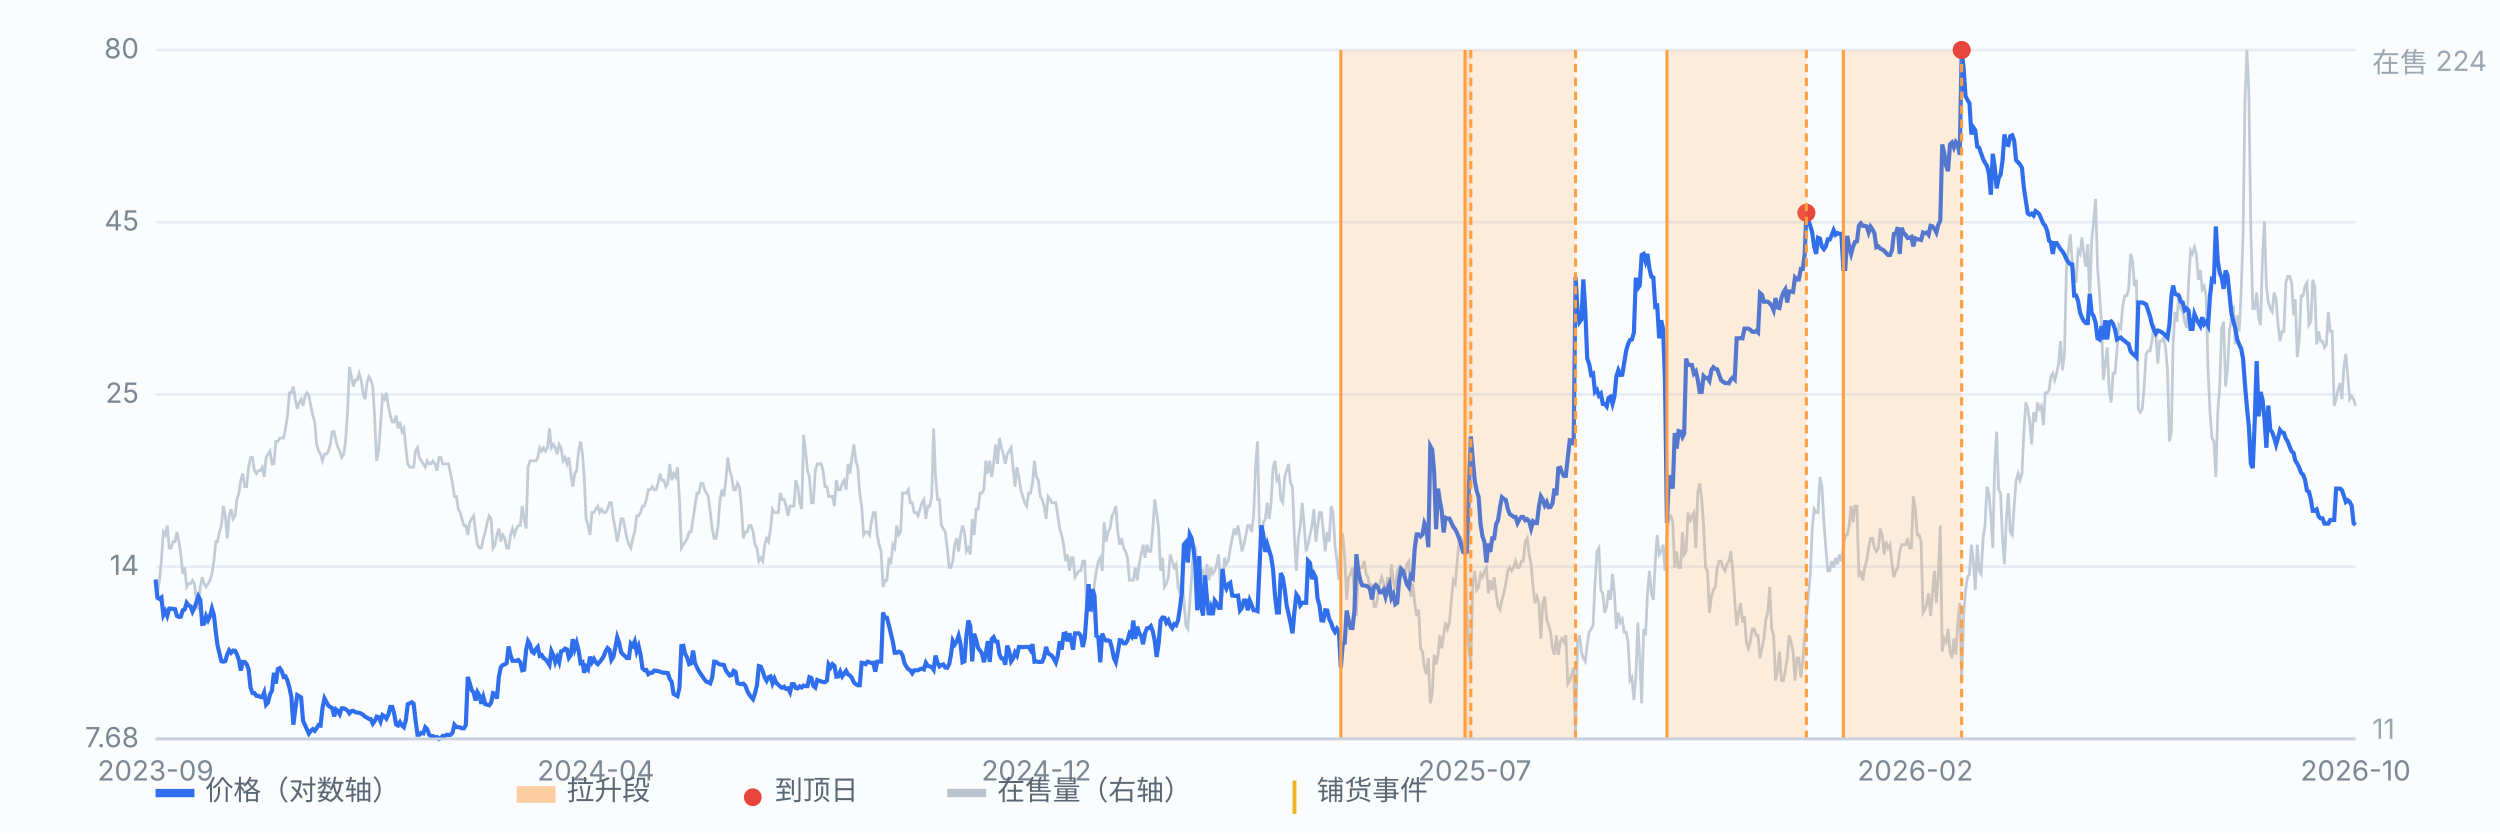
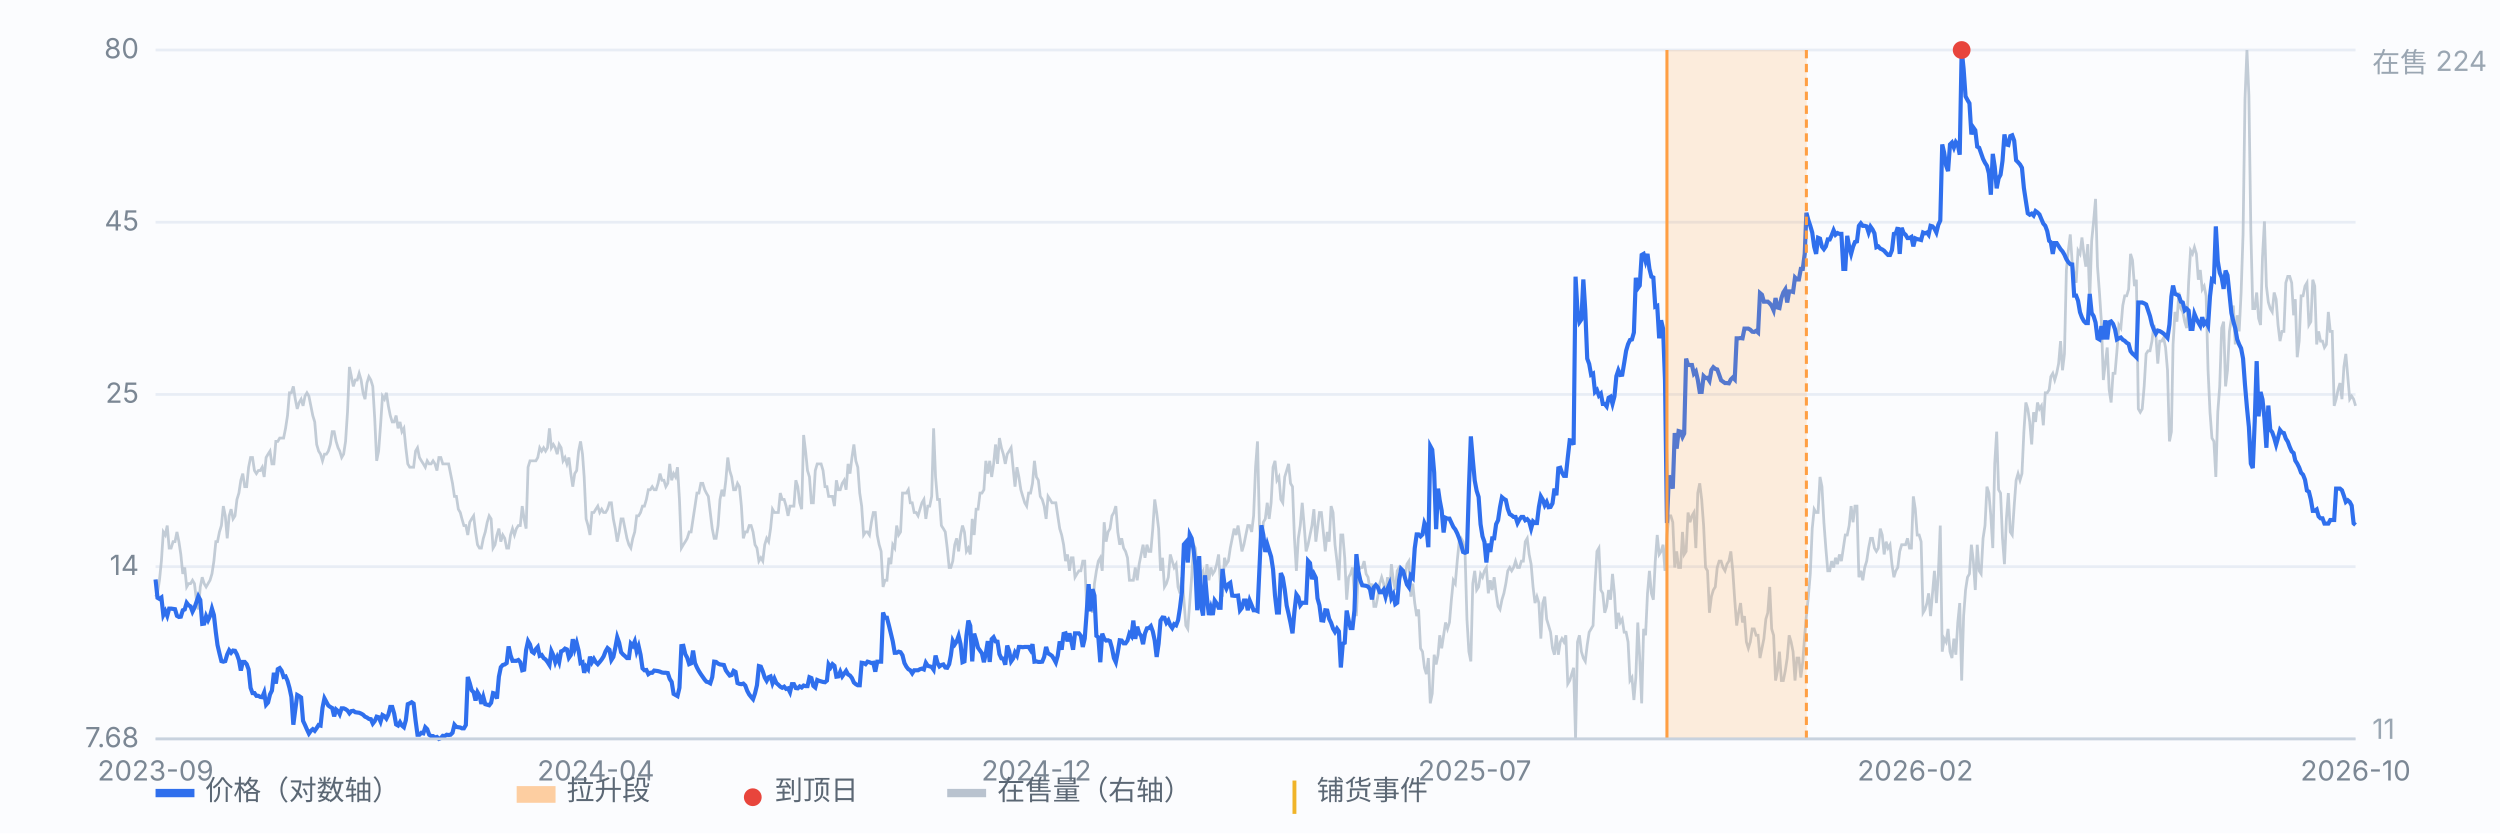
<svg xmlns="http://www.w3.org/2000/svg" viewBox="0 0 900 300" preserveAspectRatio="xMidYMid meet" style="width:100%;max-width:900px;height:auto;display:block" font-family="-apple-system,Segoe UI,Microsoft YaHei,sans-serif" font-size="10">
  <rect x="0" y="0" width="900" height="300" fill="#fbfcfe" />
  <line x1="56" y1="266.0" x2="848" y2="266.0" stroke="#e8edf5" stroke-width="1" />
  <text x="50" y="269.0" text-anchor="end" fill="#7b8794">7.68</text>
  <line x1="56" y1="204.0" x2="848" y2="204.0" stroke="#e8edf5" stroke-width="1" />
  <text x="50" y="207.0" text-anchor="end" fill="#7b8794">14</text>
  <line x1="56" y1="142.0" x2="848" y2="142.0" stroke="#e8edf5" stroke-width="1" />
  <text x="50" y="145.0" text-anchor="end" fill="#7b8794">25</text>
  <line x1="56" y1="80.0" x2="848" y2="80.0" stroke="#e8edf5" stroke-width="1" />
  <text x="50" y="83.0" text-anchor="end" fill="#7b8794">45</text>
  <line x1="56" y1="18.0" x2="848" y2="18.0" stroke="#e8edf5" stroke-width="1" />
  <text x="50" y="21.0" text-anchor="end" fill="#7b8794">80</text>
  <path d="M56.0 214.8 L56.7 213.6 L57.4 208.9 L58.1 202.0 L58.8 191.5 L59.5 192.6 L60.2 189.2 L60.9 197.3 L61.6 197.3 L62.3 195.0 L63.0 195.0 L63.7 191.5 L64.4 195.0 L65.1 199.6 L65.8 206.6 L66.5 204.3 L67.2 211.3 L67.9 210.1 L68.6 210.1 L69.3 208.9 L70.0 210.1 L70.7 215.9 L71.4 219.4 L72.1 211.3 L72.8 207.8 L73.5 210.1 L74.2 211.3 L74.9 210.1 L75.6 208.9 L76.3 206.6 L77.0 202.0 L77.7 195.0 L78.3 195.0 L79.0 191.5 L79.7 189.2 L80.4 182.2 L81.1 185.7 L81.8 193.8 L82.5 185.7 L83.2 183.3 L83.9 186.8 L84.6 185.7 L85.3 179.8 L86.0 177.5 L86.7 172.9 L87.4 170.5 L88.1 175.2 L88.8 175.2 L89.5 168.2 L90.2 164.7 L90.9 164.7 L91.6 169.4 L92.3 170.5 L93.0 169.4 L93.7 169.4 L94.4 168.2 L95.1 171.7 L95.8 164.7 L96.5 163.5 L97.2 162.4 L97.9 167.0 L98.6 167.0 L99.3 158.9 L100.0 158.9 L100.7 157.7 L101.4 157.7 L102.1 157.7 L102.8 154.2 L103.5 149.6 L104.2 141.4 L104.9 141.4 L105.6 139.1 L106.3 143.7 L107.0 147.2 L107.7 144.9 L108.4 143.7 L109.1 146.1 L109.8 142.6 L110.5 141.4 L111.2 142.6 L111.9 146.1 L112.6 149.6 L113.3 151.9 L114.0 160.0 L114.7 162.4 L115.4 163.5 L116.1 165.9 L116.8 163.5 L117.5 163.5 L118.2 162.4 L118.9 160.0 L119.6 155.4 L120.3 155.4 L121.0 158.9 L121.7 161.2 L122.3 162.4 L123.0 164.7 L123.7 163.5 L124.4 158.9 L125.1 148.4 L125.8 132.1 L126.5 135.6 L127.2 139.1 L127.9 136.8 L128.6 136.8 L129.3 134.4 L130.0 136.8 L130.7 141.4 L131.4 143.7 L132.1 137.9 L132.8 135.6 L133.5 136.8 L134.2 139.1 L134.9 150.7 L135.6 165.9 L136.3 162.4 L137.0 153.1 L137.7 142.6 L138.4 143.7 L139.1 141.4 L139.8 146.1 L140.5 149.6 L141.2 151.9 L141.9 151.9 L142.6 149.6 L143.3 154.2 L144.0 151.9 L144.7 155.4 L145.4 154.2 L146.1 161.2 L146.8 167.0 L147.5 168.2 L148.2 168.2 L148.9 168.2 L149.6 162.4 L150.3 161.2 L151.0 164.7 L151.7 165.9 L152.4 167.0 L153.1 168.2 L153.8 165.9 L154.5 167.0 L155.2 167.0 L155.9 165.9 L156.6 167.0 L157.3 169.4 L158.0 164.7 L158.7 164.7 L159.4 167.0 L160.1 167.0 L160.8 167.0 L161.5 167.0 L162.2 170.5 L162.9 174.0 L163.6 178.7 L164.3 178.7 L165.0 183.3 L165.7 184.5 L166.3 186.8 L167.0 189.2 L167.7 189.2 L168.4 192.6 L169.1 188.0 L169.8 186.8 L170.5 185.7 L171.2 191.5 L171.9 196.1 L172.6 197.3 L173.3 197.3 L174.0 193.8 L174.7 191.5 L175.4 188.0 L176.1 185.7 L176.8 186.8 L177.5 197.3 L178.2 196.1 L178.9 192.6 L179.6 190.3 L180.3 195.0 L181.0 192.6 L181.7 193.8 L182.4 197.3 L183.1 197.3 L183.8 192.6 L184.5 190.3 L185.2 192.6 L185.9 190.3 L186.6 189.2 L187.3 189.2 L188.0 182.2 L188.7 186.8 L189.4 190.3 L190.1 168.2 L190.8 165.9 L191.5 165.9 L192.2 165.9 L192.9 165.9 L193.6 164.7 L194.3 161.2 L195.0 162.4 L195.7 161.2 L196.4 162.4 L197.1 161.2 L197.8 154.2 L198.5 161.2 L199.2 160.0 L199.9 161.2 L200.6 163.5 L201.3 160.0 L202.0 161.2 L202.7 165.9 L203.4 164.7 L204.1 167.0 L204.8 164.7 L205.5 170.5 L206.2 175.2 L206.9 170.5 L207.6 169.4 L208.3 162.4 L209.0 158.9 L209.7 163.5 L210.3 171.7 L211.0 186.8 L211.7 189.2 L212.4 192.6 L213.1 184.5 L213.8 184.5 L214.5 183.3 L215.2 182.2 L215.9 184.5 L216.6 183.3 L217.3 184.5 L218.0 184.5 L218.7 183.3 L219.4 181.0 L220.1 181.0 L220.8 186.8 L221.5 190.3 L222.2 195.0 L222.9 191.5 L223.6 186.8 L224.3 186.8 L225.0 190.3 L225.7 193.8 L226.4 196.1 L227.1 197.3 L227.8 193.8 L228.5 191.5 L229.2 185.7 L229.9 185.7 L230.6 184.5 L231.3 182.2 L232.0 182.2 L232.7 179.8 L233.4 176.3 L234.1 176.3 L234.8 175.2 L235.5 176.3 L236.2 176.3 L236.9 174.0 L237.6 170.5 L238.3 172.9 L239.0 172.9 L239.7 175.2 L240.4 174.0 L241.1 167.0 L241.8 172.9 L242.5 170.5 L243.2 171.7 L243.9 168.2 L244.6 179.8 L245.3 197.3 L246.0 196.1 L246.7 195.0 L247.4 193.8 L248.1 191.5 L248.8 191.5 L249.5 186.8 L250.2 182.2 L250.9 177.5 L251.6 177.5 L252.3 174.0 L253.0 174.0 L253.7 176.3 L254.3 177.5 L255.0 178.7 L255.7 184.5 L256.4 190.3 L257.1 193.8 L257.8 193.8 L258.5 189.2 L259.2 179.8 L259.9 176.3 L260.6 178.7 L261.3 172.9 L262.0 164.7 L262.7 169.4 L263.4 171.7 L264.1 176.3 L264.8 176.3 L265.5 174.0 L266.2 175.2 L266.9 182.2 L267.6 193.8 L268.3 191.5 L269.0 191.5 L269.7 189.2 L270.4 189.2 L271.1 191.5 L271.8 196.1 L272.5 197.3 L273.2 202.0 L273.9 200.8 L274.6 202.0 L275.3 196.1 L276.0 193.8 L276.7 195.0 L277.4 190.3 L278.1 183.3 L278.8 184.5 L279.5 184.5 L280.2 184.5 L280.9 177.5 L281.6 179.8 L282.3 179.8 L283.0 182.2 L283.7 185.7 L284.4 182.2 L285.1 182.2 L285.8 182.2 L286.5 172.9 L287.2 175.2 L287.9 181.0 L288.6 183.3 L289.3 156.6 L290.0 162.4 L290.7 169.4 L291.4 171.7 L292.1 181.0 L292.8 181.0 L293.5 169.4 L294.2 167.0 L294.9 167.0 L295.6 167.0 L296.3 169.4 L297.0 175.2 L297.7 175.2 L298.3 178.7 L299.0 178.7 L299.7 178.7 L300.4 182.2 L301.1 172.9 L301.8 176.3 L302.5 176.3 L303.2 174.0 L303.9 172.9 L304.6 176.3 L305.3 167.0 L306.0 170.5 L306.7 164.7 L307.4 160.0 L308.1 165.9 L308.8 168.2 L309.5 177.5 L310.2 182.2 L310.9 192.6 L311.6 191.5 L312.3 191.5 L313.0 192.6 L313.7 188.0 L314.4 184.5 L315.1 184.5 L315.8 192.6 L316.5 196.1 L317.2 198.5 L317.9 211.3 L318.6 208.9 L319.3 208.9 L320.0 200.8 L320.7 203.1 L321.4 196.1 L322.1 197.3 L322.8 189.2 L323.5 192.6 L324.2 191.5 L324.9 177.5 L325.6 177.5 L326.3 177.5 L327.0 176.3 L327.7 181.0 L328.4 181.0 L329.1 184.5 L329.8 184.5 L330.5 185.7 L331.2 183.3 L331.9 181.0 L332.6 179.8 L333.3 186.8 L334.0 182.2 L334.7 182.2 L335.4 178.7 L336.1 154.2 L336.8 171.7 L337.5 179.8 L338.2 179.8 L338.9 189.2 L339.6 190.3 L340.3 191.5 L341.0 197.3 L341.7 204.3 L342.3 204.3 L343.0 202.0 L343.7 196.1 L344.4 193.8 L345.1 198.5 L345.8 192.6 L346.5 189.2 L347.2 191.5 L347.9 198.5 L348.6 197.3 L349.3 199.6 L350.0 186.8 L350.7 192.6 L351.4 183.3 L352.1 183.3 L352.8 177.5 L353.5 177.5 L354.2 176.3 L354.9 165.9 L355.6 170.5 L356.3 165.9 L357.0 171.7 L357.7 167.0 L358.4 160.0 L359.1 167.0 L359.8 157.7 L360.5 161.2 L361.2 163.5 L361.9 167.0 L362.6 163.5 L363.3 162.4 L364.0 161.2 L364.7 168.2 L365.4 175.2 L366.1 168.2 L366.8 171.7 L367.5 176.3 L368.2 178.7 L368.9 181.0 L369.6 182.2 L370.3 177.5 L371.0 177.5 L371.7 174.0 L372.4 165.9 L373.1 171.7 L373.8 172.9 L374.5 178.7 L375.2 179.8 L375.9 182.2 L376.6 186.8 L377.3 178.7 L378.0 179.8 L378.7 181.0 L379.4 181.0 L380.1 181.0 L380.8 185.7 L381.5 190.3 L382.2 192.6 L382.9 196.1 L383.6 202.0 L384.3 199.6 L385.0 205.5 L385.7 200.8 L386.3 200.8 L387.0 207.8 L387.7 206.6 L388.4 205.5 L389.1 205.5 L389.8 202.0 L390.5 202.0 L391.2 218.3 L391.9 217.1 L392.6 217.1 L393.3 220.6 L394.0 210.1 L394.7 205.5 L395.4 202.0 L396.1 200.8 L396.8 205.5 L397.5 188.0 L398.2 195.0 L398.9 191.5 L399.6 190.3 L400.3 185.7 L401.0 184.5 L401.7 182.2 L402.4 191.5 L403.1 196.1 L403.8 193.8 L404.5 197.3 L405.2 198.5 L405.9 200.8 L406.6 208.9 L407.3 208.9 L408.0 208.9 L408.7 204.3 L409.4 208.9 L410.1 203.1 L410.8 199.6 L411.5 196.1 L412.2 200.8 L412.9 196.1 L413.6 198.5 L414.3 198.5 L415.0 190.3 L415.7 179.8 L416.4 184.5 L417.1 190.3 L417.8 205.5 L418.5 200.8 L419.2 211.3 L419.9 210.1 L420.6 207.8 L421.3 199.6 L422.0 202.0 L422.7 204.3 L423.4 203.1 L424.1 211.3 L424.8 213.6 L425.5 207.8 L426.2 215.9 L426.9 225.2 L427.6 226.4 L428.3 217.1 L429.0 207.8 L429.7 196.1 L430.3 197.3 L431.0 204.3 L431.7 218.3 L432.4 206.6 L433.1 205.5 L433.8 212.4 L434.5 203.1 L435.2 208.9 L435.9 204.3 L436.6 206.6 L437.3 205.5 L438.0 203.1 L438.7 199.6 L439.4 211.3 L440.1 214.8 L440.8 200.8 L441.5 203.1 L442.2 202.0 L442.9 197.3 L443.6 193.8 L444.3 190.3 L445.0 192.6 L445.7 189.2 L446.4 193.8 L447.1 198.5 L447.8 196.1 L448.5 192.6 L449.2 189.2 L449.9 189.2 L450.6 191.5 L451.3 185.7 L452.0 168.2 L452.7 158.9 L453.4 189.2 L454.1 197.3 L454.8 188.0 L455.5 186.8 L456.2 181.0 L456.9 186.8 L457.6 181.0 L458.3 168.2 L459.0 165.9 L459.7 172.9 L460.4 171.7 L461.1 179.8 L461.8 181.0 L462.5 171.7 L463.2 169.4 L463.9 167.0 L464.6 174.0 L465.3 175.2 L466.0 193.8 L466.7 205.5 L467.4 193.8 L468.1 189.2 L468.8 181.0 L469.5 189.2 L470.2 198.5 L470.9 196.1 L471.6 192.6 L472.3 189.2 L473.0 183.3 L473.7 195.0 L474.3 190.3 L475.0 184.5 L475.7 184.5 L476.4 191.5 L477.1 198.5 L477.8 191.5 L478.5 195.0 L479.2 182.2 L479.9 184.5 L480.6 196.1 L481.3 202.0 L482.0 208.9 L482.7 192.6 L483.4 192.6 L484.1 200.8 L484.8 215.9 L485.5 207.8 L486.2 206.6 L486.9 204.3 L487.6 214.8 L488.3 221.8 L489.0 205.5 L489.7 204.3 L490.4 204.3 L491.1 202.0 L491.8 206.6 L492.5 207.8 L493.2 212.4 L493.9 210.1 L494.6 218.3 L495.3 218.3 L496.0 214.8 L496.7 210.1 L497.4 207.8 L498.1 210.1 L498.8 214.8 L499.5 207.8 L500.2 214.8 L500.9 203.1 L501.6 208.9 L502.3 212.4 L503.0 205.5 L503.7 204.3 L504.4 205.5 L505.1 205.5 L505.8 207.8 L506.5 203.1 L507.2 202.0 L507.9 214.8 L508.6 210.1 L509.3 217.1 L510.0 221.8 L510.7 219.4 L511.4 233.4 L512.1 234.6 L512.8 240.4 L513.5 242.7 L514.2 236.9 L514.9 253.2 L515.6 249.7 L516.3 235.7 L517.0 239.2 L517.7 235.7 L518.3 228.7 L519.0 233.4 L519.7 228.7 L520.4 224.1 L521.1 226.4 L521.8 224.1 L522.5 215.9 L523.2 208.9 L523.9 210.1 L524.6 202.0 L525.3 195.0 L526.0 193.8 L526.7 195.0 L527.4 198.5 L528.1 222.9 L528.8 234.6 L529.5 238.1 L530.2 210.1 L530.9 205.5 L531.6 212.4 L532.3 211.3 L533.0 206.6 L533.7 207.8 L534.4 205.5 L535.1 204.3 L535.8 213.6 L536.5 208.9 L537.2 212.4 L537.9 207.8 L538.6 213.6 L539.3 218.3 L540.0 219.4 L540.7 215.9 L541.4 213.6 L542.1 210.1 L542.8 205.5 L543.5 204.3 L544.2 205.5 L544.9 204.3 L545.6 202.0 L546.3 204.3 L547.0 204.3 L547.7 202.0 L548.4 202.0 L549.1 195.0 L549.8 193.8 L550.5 199.6 L551.2 203.1 L551.9 211.3 L552.6 217.1 L553.3 214.8 L554.0 217.1 L554.7 229.9 L555.4 217.1 L556.1 214.8 L556.8 222.9 L557.5 225.2 L558.2 227.6 L558.9 233.4 L559.6 235.7 L560.3 228.7 L561.0 235.7 L561.7 231.1 L562.3 229.9 L563.0 231.1 L563.7 228.7 L564.4 246.2 L565.1 245.0 L565.8 242.7 L566.5 240.4 L567.2 266.0 L567.9 231.1 L568.6 228.7 L569.3 234.6 L570.0 236.9 L570.7 238.1 L571.4 232.2 L572.1 227.6 L572.8 226.4 L573.5 225.2 L574.2 210.1 L574.9 198.5 L575.6 197.3 L576.3 212.4 L577.0 213.6 L577.7 220.6 L578.4 218.3 L579.1 212.4 L579.8 215.9 L580.5 206.6 L581.2 213.6 L581.9 226.4 L582.6 220.6 L583.3 224.1 L584.0 222.9 L584.7 227.6 L585.4 227.6 L586.1 231.1 L586.8 245.0 L587.5 243.9 L588.2 252.0 L588.9 243.9 L589.6 224.1 L590.3 236.9 L591.0 253.2 L591.7 226.4 L592.4 228.7 L593.1 213.6 L593.8 205.5 L594.5 213.6 L595.2 215.9 L595.9 202.0 L596.6 192.6 L597.3 199.6 L598.0 198.5 L598.7 196.1 L599.4 205.5 L600.1 192.6 L600.8 185.7 L601.5 185.7 L602.2 188.0 L602.9 204.3 L603.6 198.5 L604.3 204.3 L605.0 204.3 L605.7 191.5 L606.3 199.6 L607.0 198.5 L607.7 184.5 L608.4 188.0 L609.1 185.7 L609.8 184.5 L610.5 197.3 L611.2 177.5 L611.9 174.0 L612.6 179.8 L613.3 189.2 L614.0 204.3 L614.7 205.5 L615.4 220.6 L616.1 214.8 L616.8 212.4 L617.5 211.3 L618.2 204.3 L618.9 202.0 L619.6 202.0 L620.3 204.3 L621.0 205.5 L621.7 203.1 L622.4 202.0 L623.1 198.5 L623.8 205.5 L624.5 215.9 L625.2 225.2 L625.9 220.6 L626.6 217.1 L627.3 224.1 L628.0 221.8 L628.7 231.1 L629.4 233.4 L630.1 231.1 L630.8 226.4 L631.5 226.4 L632.2 228.7 L632.9 228.7 L633.6 236.9 L634.3 233.4 L635.0 229.9 L635.7 222.9 L636.4 220.6 L637.1 211.3 L637.8 226.4 L638.5 228.7 L639.2 245.0 L639.9 241.5 L640.6 234.6 L641.3 245.0 L642.0 245.0 L642.7 241.5 L643.4 236.9 L644.1 228.7 L644.8 231.1 L645.5 234.6 L646.2 245.0 L646.9 236.9 L647.6 236.9 L648.3 243.9 L649.0 238.1 L649.7 228.7 L650.3 221.8 L651.0 214.8 L651.7 206.6 L652.4 190.3 L653.1 183.3 L653.8 184.5 L654.5 184.5 L655.2 171.7 L655.9 175.2 L656.6 188.0 L657.3 197.3 L658.0 205.5 L658.7 205.5 L659.4 202.0 L660.1 204.3 L660.8 200.8 L661.5 203.1 L662.2 199.6 L662.9 202.0 L663.6 197.3 L664.3 192.6 L665.0 192.6 L665.7 189.2 L666.4 182.2 L667.1 188.0 L667.8 182.2 L668.5 182.2 L669.2 207.8 L669.9 205.5 L670.6 208.9 L671.3 204.3 L672.0 202.0 L672.7 197.3 L673.4 193.8 L674.1 193.8 L674.8 197.3 L675.5 198.5 L676.2 197.3 L676.9 190.3 L677.6 192.6 L678.3 199.6 L679.0 195.0 L679.7 197.3 L680.4 196.1 L681.1 203.1 L681.8 207.8 L682.5 205.5 L683.2 204.3 L683.9 198.5 L684.6 196.1 L685.3 196.1 L686.0 196.1 L686.7 193.8 L687.4 197.3 L688.1 197.3 L688.8 178.7 L689.5 183.3 L690.2 192.6 L690.9 192.6 L691.6 195.0 L692.3 220.6 L693.0 219.4 L693.7 217.1 L694.3 213.6 L695.0 221.8 L695.7 213.6 L696.4 205.5 L697.1 217.1 L697.8 206.6 L698.5 189.2 L699.2 234.6 L699.9 229.9 L700.6 231.1 L701.3 226.4 L702.0 234.6 L702.7 236.9 L703.4 229.9 L704.1 235.7 L704.8 224.1 L705.5 217.1 L706.2 245.0 L706.9 221.8 L707.6 212.4 L708.3 207.8 L709.0 206.6 L709.7 196.1 L710.4 202.0 L711.1 212.4 L711.8 196.1 L712.5 205.5 L713.2 206.6 L713.9 193.8 L714.6 189.2 L715.3 175.2 L716.0 177.5 L716.7 185.7 L717.4 197.3 L718.1 167.0 L718.8 155.4 L719.5 176.3 L720.2 177.5 L720.9 193.8 L721.6 203.1 L722.3 186.8 L723.0 177.5 L723.7 191.5 L724.4 192.6 L725.1 182.2 L725.8 172.9 L726.5 170.5 L727.2 172.9 L727.9 170.5 L728.6 155.4 L729.3 144.9 L730.0 147.2 L730.7 151.9 L731.4 160.0 L732.1 148.4 L732.8 151.9 L733.5 144.9 L734.2 147.2 L734.9 146.1 L735.6 153.1 L736.3 141.4 L737.0 141.4 L737.7 140.3 L738.3 135.6 L739.0 134.4 L739.7 136.8 L740.4 134.4 L741.1 130.9 L741.8 122.8 L742.5 133.3 L743.2 127.4 L743.9 97.2 L744.6 90.2 L745.3 84.4 L746.0 94.8 L746.7 98.3 L747.4 101.8 L748.1 90.2 L748.8 91.4 L749.5 85.5 L750.2 91.4 L750.9 96.0 L751.6 87.9 L752.3 107.7 L753.0 86.7 L753.7 79.7 L754.4 71.6 L755.1 96.0 L755.8 105.3 L756.5 115.8 L757.2 136.8 L757.9 130.9 L758.6 125.1 L759.3 140.3 L760.0 144.9 L760.7 134.4 L761.4 134.4 L762.1 126.3 L762.8 117.0 L763.5 118.1 L764.2 110.0 L764.9 106.5 L765.6 106.5 L766.3 104.2 L767.0 91.4 L767.7 93.7 L768.4 103.0 L769.1 100.7 L769.8 147.2 L770.5 148.4 L771.2 147.2 L771.9 139.1 L772.6 127.4 L773.3 126.3 L774.0 126.3 L774.7 122.8 L775.4 117.0 L776.1 120.5 L776.8 130.9 L777.5 122.8 L778.2 122.8 L778.9 121.6 L779.6 125.1 L780.3 133.3 L781.0 158.9 L781.7 155.4 L782.3 124.0 L783.0 112.3 L783.7 115.8 L784.4 105.3 L785.1 111.1 L785.8 112.3 L786.5 115.8 L787.2 118.1 L787.9 101.8 L788.6 90.2 L789.3 91.4 L790.0 89.0 L790.7 91.4 L791.4 100.7 L792.1 97.2 L792.8 104.2 L793.5 103.0 L794.2 106.5 L794.9 133.3 L795.6 148.4 L796.3 157.7 L797.0 158.9 L797.7 171.7 L798.4 148.4 L799.1 139.1 L799.8 118.1 L800.5 115.8 L801.2 139.1 L801.9 133.3 L802.6 119.3 L803.3 114.6 L804.0 110.0 L804.7 124.0 L805.4 113.5 L806.1 119.3 L806.8 105.3 L807.5 84.4 L808.2 35.5 L808.9 18.0 L809.6 34.3 L810.3 83.2 L811.0 111.1 L811.7 111.1 L812.4 105.3 L813.1 114.6 L813.8 117.0 L814.5 92.5 L815.2 79.7 L815.9 103.0 L816.6 108.8 L817.3 111.1 L818.0 112.3 L818.7 105.3 L819.4 107.7 L820.1 117.0 L820.8 122.8 L821.5 119.3 L822.2 119.3 L822.9 101.8 L823.6 99.5 L824.3 99.5 L825.0 101.8 L825.7 113.5 L826.3 107.7 L827.0 128.6 L827.7 122.8 L828.4 106.5 L829.1 106.5 L829.8 103.0 L830.5 101.8 L831.2 117.0 L831.9 115.8 L832.6 100.7 L833.3 103.0 L834.0 124.0 L834.7 119.3 L835.4 122.8 L836.1 122.8 L836.8 125.1 L837.5 124.0 L838.2 112.3 L838.9 119.3 L839.6 119.3 L840.3 146.1 L841.0 143.7 L841.7 140.3 L842.4 137.9 L843.1 143.7 L843.8 132.1 L844.5 127.4 L845.2 135.6 L845.9 143.7 L846.6 142.6 L847.3 143.7 L848.0 146.1" fill="none" stroke="#b9c3cf" stroke-width="1" opacity="0.85" />
  <text x="854" y="26" fill="#9aa6b2">在售 224</text>
  <text x="854" y="266" fill="#9aa6b2">11</text>
  <path d="M56.0 208.6 L56.7 215.2 L57.4 215.6 L58.1 215.1 L58.8 221.4 L59.5 220.0 L60.2 221.7 L60.9 219.1 L61.6 219.1 L62.3 219.2 L63.0 219.3 L63.7 221.7 L64.4 222.1 L65.1 222.0 L65.8 219.7 L66.5 219.4 L67.2 217.0 L67.9 217.9 L68.6 218.3 L69.3 220.2 L70.0 218.8 L70.7 216.8 L71.4 214.7 L72.1 216.0 L72.8 224.6 L73.5 224.5 L74.2 221.8 L74.9 223.3 L75.6 221.8 L76.3 219.1 L77.0 221.4 L77.7 227.6 L78.3 232.2 L79.0 235.2 L79.7 238.0 L80.4 238.2 L81.1 238.0 L81.8 235.6 L82.5 234.1 L83.2 235.0 L83.9 234.2 L84.6 234.3 L85.3 235.6 L86.0 237.6 L86.7 241.4 L87.4 238.3 L88.1 238.3 L88.8 239.1 L89.5 241.0 L90.2 247.6 L90.9 249.5 L91.6 249.5 L92.3 250.5 L93.0 250.5 L93.7 250.9 L94.4 251.0 L95.1 249.3 L95.8 253.7 L96.5 252.9 L97.2 250.0 L97.9 248.6 L98.6 242.2 L99.3 246.1 L100.0 240.9 L100.7 240.5 L101.4 241.5 L102.1 243.7 L102.8 243.5 L103.5 245.1 L104.2 247.6 L104.9 250.9 L105.6 260.9 L106.3 255.5 L107.0 250.2 L107.7 250.6 L108.4 251.1 L109.1 259.5 L109.8 261.0 L110.5 262.6 L111.2 264.1 L111.9 263.1 L112.6 262.5 L113.3 263.1 L114.0 262.1 L114.7 261.0 L115.4 261.2 L116.1 254.8 L116.8 251.4 L117.5 252.7 L118.2 254.0 L118.9 254.5 L119.6 254.9 L120.3 257.9 L121.0 255.4 L121.7 256.0 L122.3 257.1 L123.0 255.0 L123.7 255.0 L124.4 255.3 L125.1 255.8 L125.8 256.8 L126.5 256.0 L127.2 255.9 L127.9 256.4 L128.6 256.5 L129.3 256.6 L130.0 256.9 L130.7 257.3 L131.4 258.0 L132.1 258.3 L132.8 258.8 L133.5 258.9 L134.2 260.5 L134.9 259.6 L135.6 258.0 L136.3 258.2 L137.0 259.8 L137.7 257.4 L138.4 257.8 L139.1 258.7 L139.8 257.3 L140.5 254.5 L141.2 254.5 L141.9 256.9 L142.6 260.8 L143.3 261.2 L144.0 260.0 L144.7 261.2 L145.4 261.8 L146.1 259.3 L146.8 253.5 L147.5 253.2 L148.2 252.8 L148.9 253.3 L149.6 259.3 L150.3 264.5 L151.0 264.5 L151.7 263.8 L152.4 264.0 L153.1 261.8 L153.8 262.5 L154.5 264.5 L155.2 265.0 L155.9 265.0 L156.6 265.5 L157.3 265.3 L158.0 266.0 L158.7 265.7 L159.4 264.9 L160.1 265.0 L160.8 264.5 L161.5 264.6 L162.2 264.5 L162.9 263.8 L163.6 260.9 L164.3 261.7 L165.0 261.8 L165.7 261.9 L166.3 262.2 L167.0 262.2 L167.7 261.0 L168.4 243.7 L169.1 245.9 L169.8 248.5 L170.5 249.2 L171.2 252.2 L171.9 249.2 L172.6 250.4 L173.3 253.4 L174.0 250.9 L174.7 253.5 L175.4 253.7 L176.1 253.9 L176.8 253.0 L177.5 249.5 L178.2 249.7 L178.9 251.5 L179.6 243.6 L180.3 240.2 L181.0 239.4 L181.7 239.2 L182.4 238.7 L183.1 232.7 L183.8 235.9 L184.5 237.9 L185.2 237.9 L185.9 237.9 L186.6 237.6 L187.3 238.4 L188.0 241.3 L188.7 241.1 L189.4 234.0 L190.1 230.8 L190.8 232.0 L191.5 234.6 L192.2 235.1 L192.9 233.7 L193.6 232.9 L194.3 236.1 L195.0 235.8 L195.7 236.9 L196.4 237.4 L197.1 238.3 L197.8 239.4 L198.5 234.4 L199.2 235.9 L199.9 238.4 L200.6 236.6 L201.3 238.4 L202.0 234.5 L202.7 234.2 L203.4 233.5 L204.1 233.8 L204.8 236.8 L205.5 235.8 L206.2 230.1 L206.9 233.6 L207.6 231.4 L208.3 234.2 L209.0 238.7 L209.7 238.4 L210.3 242.2 L211.0 240.0 L211.7 240.9 L212.4 236.4 L213.1 238.4 L213.8 237.2 L214.5 238.4 L215.2 239.1 L215.9 238.3 L216.6 237.4 L217.3 236.3 L218.0 234.5 L218.7 233.3 L219.4 233.9 L220.1 237.6 L220.8 236.5 L221.5 233.2 L222.2 229.4 L222.9 231.4 L223.6 234.8 L224.3 235.6 L225.0 236.2 L225.7 236.9 L226.4 236.9 L227.1 231.7 L227.8 232.5 L228.5 230.9 L229.2 234.5 L229.9 232.6 L230.6 235.7 L231.3 240.6 L232.0 241.3 L232.7 241.2 L233.4 242.7 L234.1 242.2 L234.8 242.2 L235.5 241.4 L236.2 241.5 L236.9 241.6 L237.6 241.8 L238.3 242.1 L239.0 242.2 L239.7 242.2 L240.4 242.3 L241.1 244.4 L241.8 245.5 L242.5 249.8 L243.2 250.2 L243.9 250.6 L244.6 247.6 L245.3 232.6 L246.0 232.5 L246.7 235.5 L247.4 236.8 L248.1 239.1 L248.8 238.8 L249.5 234.2 L250.2 238.7 L250.9 240.3 L251.6 241.6 L252.3 242.7 L253.0 243.7 L253.7 244.7 L254.3 245.4 L255.0 245.6 L255.7 246.0 L256.4 243.8 L257.1 238.2 L257.8 238.3 L258.5 238.9 L259.2 239.2 L259.9 239.3 L260.6 239.4 L261.3 241.3 L262.0 242.3 L262.7 243.2 L263.4 243.0 L264.1 241.5 L264.8 241.9 L265.5 245.9 L266.2 246.2 L266.9 246.3 L267.6 246.1 L268.3 246.8 L269.0 248.7 L269.7 250.0 L270.4 250.9 L271.1 251.7 L271.8 249.6 L272.5 246.7 L273.2 239.8 L273.9 240.0 L274.6 241.7 L275.3 243.9 L276.0 245.1 L276.7 243.8 L277.4 243.5 L278.1 246.0 L278.8 244.3 L279.5 245.9 L280.2 246.5 L280.9 247.2 L281.6 247.6 L282.3 247.2 L283.0 248.0 L283.7 247.8 L284.4 249.2 L285.1 246.3 L285.8 246.3 L286.5 247.7 L287.2 247.8 L287.9 247.1 L288.6 247.5 L289.3 246.8 L290.0 247.0 L290.7 247.0 L291.4 243.8 L292.1 244.1 L292.8 246.9 L293.5 247.5 L294.2 244.8 L294.9 245.1 L295.6 245.3 L296.3 245.5 L297.0 245.6 L297.7 245.0 L298.3 239.2 L299.0 240.3 L299.7 239.1 L300.4 239.7 L301.1 243.6 L301.8 243.5 L302.5 241.8 L303.2 243.5 L303.9 242.5 L304.6 241.5 L305.3 242.8 L306.0 243.2 L306.7 244.1 L307.4 245.7 L308.1 246.3 L308.8 246.7 L309.5 246.7 L310.2 238.6 L310.9 238.7 L311.6 239.1 L312.3 238.2 L313.0 238.4 L313.7 238.7 L314.4 238.6 L315.1 241.8 L315.8 238.2 L316.5 238.2 L317.2 238.2 L317.9 220.5 L318.6 222.4 L319.3 222.4 L320.0 225.1 L320.7 228.0 L321.4 230.9 L322.1 235.0 L322.8 235.0 L323.5 234.6 L324.2 234.8 L324.9 235.9 L325.6 238.7 L326.3 240.0 L327.0 240.9 L327.7 241.3 L328.4 242.4 L329.1 241.3 L329.8 241.3 L330.5 241.3 L331.2 240.9 L331.9 240.7 L332.6 241.0 L333.3 238.6 L334.0 239.7 L334.7 239.9 L335.4 240.1 L336.1 241.1 L336.8 236.0 L337.5 238.6 L338.2 239.9 L338.9 239.4 L339.6 239.2 L340.3 240.3 L341.0 240.4 L341.7 239.1 L342.3 236.0 L343.0 230.7 L343.7 232.0 L344.4 230.9 L345.1 228.9 L345.8 231.9 L346.5 238.4 L347.2 238.1 L347.9 228.9 L348.6 223.4 L349.3 225.3 L350.0 238.1 L350.7 228.1 L351.4 230.4 L352.1 233.2 L352.8 234.2 L353.5 235.2 L354.2 238.4 L354.9 235.2 L355.6 230.8 L356.3 238.3 L357.0 230.1 L357.7 229.4 L358.4 230.9 L359.1 231.0 L359.8 235.5 L360.5 237.0 L361.2 237.1 L361.9 239.3 L362.6 232.4 L363.3 234.4 L364.0 238.1 L364.7 237.1 L365.4 234.9 L366.1 236.0 L366.8 232.9 L367.5 232.9 L368.2 233.0 L368.9 232.9 L369.6 232.9 L370.3 232.9 L371.0 234.0 L371.7 231.9 L372.4 238.2 L373.1 238.1 L373.8 238.3 L374.5 238.3 L375.2 238.2 L375.9 236.5 L376.6 232.9 L377.3 235.2 L378.0 235.6 L378.7 236.1 L379.4 237.2 L380.1 238.5 L380.8 236.0 L381.5 230.9 L382.2 233.9 L382.9 228.2 L383.6 228.0 L384.3 230.9 L385.0 228.0 L385.7 230.9 L386.3 233.9 L387.0 228.0 L387.7 228.0 L388.4 228.0 L389.1 228.9 L389.8 232.9 L390.5 229.9 L391.2 220.5 L391.9 210.3 L392.6 220.1 L393.3 212.1 L394.0 214.4 L394.7 228.9 L395.4 229.4 L396.1 238.4 L396.8 228.1 L397.5 229.9 L398.2 230.6 L398.9 230.5 L399.6 230.8 L400.3 233.3 L401.0 236.9 L401.7 238.4 L402.4 234.8 L403.1 230.5 L403.8 230.6 L404.5 231.6 L405.2 231.6 L405.9 230.6 L406.6 228.1 L407.3 229.0 L408.0 223.4 L408.7 230.0 L409.4 225.6 L410.1 228.0 L410.8 228.9 L411.5 231.9 L412.2 228.0 L412.9 226.2 L413.6 226.1 L414.3 225.4 L415.0 227.3 L415.7 230.6 L416.4 236.5 L417.1 231.7 L417.8 223.4 L418.5 222.3 L419.2 222.4 L419.9 224.2 L420.6 223.3 L421.3 225.1 L422.0 226.1 L422.7 224.7 L423.4 225.1 L424.1 223.3 L424.8 218.8 L425.5 213.0 L426.2 196.0 L426.9 195.2 L427.6 202.5 L428.3 192.4 L429.0 193.8 L429.7 198.0 L430.3 203.4 L431.0 219.7 L431.7 200.2 L432.4 218.1 L433.1 221.6 L433.8 207.1 L434.5 215.3 L435.2 221.4 L435.9 218.8 L436.6 221.4 L437.3 216.2 L438.0 217.2 L438.7 218.8 L439.4 218.8 L440.1 204.8 L440.8 210.3 L441.5 211.9 L442.2 210.3 L442.9 209.8 L443.6 214.4 L444.3 214.5 L445.0 214.5 L445.7 214.4 L446.4 219.7 L447.1 218.8 L447.8 216.2 L448.5 216.2 L449.2 219.7 L449.9 216.2 L450.6 217.9 L451.3 219.7 L452.0 219.7 L452.7 220.0 L453.4 204.7 L454.1 189.1 L454.8 192.6 L455.5 198.7 L456.2 195.9 L456.9 198.2 L457.6 200.4 L458.3 205.0 L459.0 214.4 L459.7 220.5 L460.4 220.5 L461.1 206.3 L461.8 207.9 L462.5 212.2 L463.2 218.0 L463.9 221.0 L464.6 224.3 L465.3 228.0 L466.0 220.1 L466.7 214.0 L467.4 215.0 L468.1 217.9 L468.8 217.0 L469.5 217.0 L470.2 217.0 L470.9 201.9 L471.6 202.7 L472.3 208.5 L473.0 206.6 L473.7 208.0 L474.3 215.4 L475.0 217.9 L475.7 223.3 L476.4 223.4 L477.1 219.7 L477.8 219.8 L478.5 222.8 L479.2 224.2 L479.9 226.3 L480.6 227.5 L481.3 226.3 L482.0 227.3 L482.7 240.3 L483.4 231.7 L484.1 231.4 L484.8 219.8 L485.5 223.3 L486.2 226.1 L486.9 226.1 L487.6 219.8 L488.3 199.5 L489.0 205.6 L489.7 208.9 L490.4 210.7 L491.1 210.8 L491.8 210.9 L492.5 211.2 L493.2 212.1 L493.9 215.8 L494.6 211.4 L495.3 210.6 L496.0 211.4 L496.7 213.2 L497.4 213.2 L498.1 212.3 L498.8 214.8 L499.5 212.0 L500.2 210.3 L500.9 215.3 L501.6 214.0 L502.3 217.5 L503.0 217.0 L503.7 208.7 L504.4 204.8 L505.1 205.5 L505.8 208.0 L506.5 210.4 L507.2 211.4 L507.9 207.2 L508.6 208.0 L509.3 197.4 L510.0 192.4 L510.7 192.4 L511.4 193.1 L512.1 192.4 L512.8 188.3 L513.5 189.8 L514.2 197.0 L514.9 160.6 L515.6 161.9 L516.3 170.1 L517.0 190.5 L517.7 175.9 L518.3 180.1 L519.0 183.8 L519.7 191.7 L520.4 186.4 L521.1 186.7 L521.8 186.7 L522.5 188.2 L523.2 189.7 L523.9 190.6 L524.6 192.0 L525.3 193.8 L526.0 196.0 L526.7 198.7 L527.4 199.0 L528.1 198.7 L528.8 175.9 L529.5 157.1 L530.2 165.3 L530.9 173.0 L531.6 176.7 L532.3 178.9 L533.0 188.7 L533.7 193.1 L534.4 195.1 L535.1 202.5 L535.8 195.7 L536.5 198.7 L537.2 193.8 L537.9 193.8 L538.6 188.7 L539.3 187.3 L540.0 182.6 L540.7 179.0 L541.4 179.6 L542.1 180.0 L542.8 183.2 L543.5 185.1 L544.2 185.5 L544.9 186.1 L545.6 186.1 L546.3 188.3 L547.0 187.0 L547.7 186.1 L548.4 186.1 L549.1 187.3 L549.8 186.9 L550.5 187.7 L551.2 190.3 L551.9 187.7 L552.6 188.3 L553.3 188.3 L554.0 182.5 L554.7 178.7 L555.4 179.9 L556.1 181.9 L556.8 180.7 L557.5 182.6 L558.2 182.5 L558.9 181.2 L559.6 175.9 L560.3 178.3 L561.0 168.6 L561.7 168.4 L562.3 170.1 L563.0 171.3 L563.7 171.3 L564.4 164.7 L565.1 158.5 L565.8 158.6 L566.5 160.1 L567.2 99.6 L567.9 112.0 L568.6 116.0 L569.3 115.0 L570.0 100.6 L570.7 111.7 L571.4 129.1 L572.1 131.0 L572.8 134.9 L573.5 134.5 L574.2 141.1 L574.9 140.4 L575.6 142.4 L576.3 141.7 L577.0 145.4 L577.7 145.4 L578.4 146.3 L579.1 143.2 L579.8 142.8 L580.5 145.4 L581.2 142.7 L581.9 135.4 L582.6 133.3 L583.3 135.0 L584.0 134.9 L584.7 130.7 L585.4 126.3 L586.1 123.9 L586.8 122.4 L587.5 122.2 L588.2 119.7 L588.9 100.0 L589.6 103.8 L590.3 102.8 L591.0 91.8 L591.7 91.4 L592.4 94.0 L593.1 91.4 L593.8 96.8 L594.5 99.6 L595.2 99.9 L595.9 110.4 L596.6 110.1 L597.3 121.8 L598.0 115.3 L598.7 118.3 L599.4 136.9 L600.1 188.3 L600.8 171.2 L601.5 173.2 L602.2 175.9 L602.9 155.9 L603.6 161.5 L604.3 155.2 L605.0 155.4 L605.7 157.3 L606.3 156.1 L607.0 129.1 L607.7 131.4 L608.4 131.4 L609.1 131.4 L609.8 134.5 L610.5 133.7 L611.2 136.7 L611.9 141.1 L612.6 141.1 L613.3 135.4 L614.0 136.1 L614.7 136.0 L615.4 137.1 L616.1 133.2 L616.8 132.2 L617.5 132.8 L618.2 133.0 L618.9 134.9 L619.6 136.9 L620.3 137.4 L621.0 137.9 L621.7 137.9 L622.4 138.0 L623.1 136.6 L623.8 135.9 L624.5 136.6 L625.2 121.8 L625.9 121.8 L626.6 121.7 L627.3 121.8 L628.0 118.3 L628.7 118.3 L629.4 118.3 L630.1 118.7 L630.8 119.4 L631.5 119.5 L632.2 119.1 L632.9 119.7 L633.6 105.5 L634.3 106.1 L635.0 108.6 L635.7 108.6 L636.4 108.6 L637.1 109.2 L637.8 110.1 L638.5 111.7 L639.2 107.3 L639.9 110.7 L640.6 110.9 L641.3 107.3 L642.0 105.3 L642.7 104.2 L643.4 108.9 L644.1 104.9 L644.8 104.9 L645.5 105.1 L646.2 99.9 L646.9 100.6 L647.6 100.6 L648.3 96.8 L649.0 96.8 L649.7 91.4 L650.3 76.6 L651.0 79.2 L651.7 81.3 L652.4 83.7 L653.1 88.8 L653.8 91.4 L654.5 85.6 L655.2 85.9 L655.9 88.8 L656.6 89.7 L657.3 88.7 L658.0 86.2 L658.7 86.2 L659.4 84.7 L660.1 82.9 L660.8 84.5 L661.5 83.9 L662.2 84.2 L662.9 84.2 L663.6 96.8 L664.3 96.8 L665.0 84.9 L665.7 88.8 L666.4 91.4 L667.1 88.8 L667.8 87.1 L668.5 86.9 L669.2 81.3 L669.9 80.4 L670.6 81.3 L671.3 81.3 L672.0 81.5 L672.7 83.7 L673.4 81.6 L674.1 82.6 L674.8 84.0 L675.5 89.0 L676.2 88.7 L676.9 89.5 L677.6 89.8 L678.3 90.3 L679.0 91.1 L679.7 91.8 L680.4 91.8 L681.1 90.1 L681.8 84.2 L682.5 84.0 L683.2 81.8 L683.9 91.4 L684.6 82.0 L685.3 83.9 L686.0 84.5 L686.7 85.7 L687.4 85.7 L688.1 85.3 L688.8 88.7 L689.5 85.8 L690.2 86.1 L690.9 86.2 L691.6 86.4 L692.3 83.7 L693.0 84.0 L693.7 83.7 L694.3 84.5 L695.0 81.3 L695.7 81.5 L696.4 82.3 L697.1 83.7 L697.8 80.9 L698.5 79.4 L699.2 52.0 L699.9 55.0 L700.6 59.6 L701.3 61.6 L702.0 52.0 L702.7 51.3 L703.4 53.1 L704.1 51.1 L704.8 52.0 L705.5 55.7 L706.2 18.0 L706.9 24.8 L707.6 34.7 L708.3 36.0 L709.0 37.2 L709.7 48.4 L710.4 45.9 L711.1 46.9 L711.8 52.8 L712.5 53.2 L713.2 55.2 L713.9 57.2 L714.6 58.6 L715.3 59.7 L716.0 62.4 L716.7 70.1 L717.4 55.4 L718.1 60.0 L718.8 67.8 L719.5 64.2 L720.2 62.9 L720.9 57.9 L721.6 48.4 L722.3 52.0 L723.0 52.2 L723.7 49.0 L724.4 48.7 L725.1 50.6 L725.8 57.7 L726.5 58.4 L727.2 59.2 L727.9 60.4 L728.6 67.7 L729.3 72.3 L730.0 76.8 L730.7 77.3 L731.4 76.9 L732.1 77.6 L732.8 76.0 L733.5 76.5 L734.2 77.2 L734.9 78.9 L735.6 80.5 L736.3 81.3 L737.0 83.2 L737.7 86.7 L738.3 87.2 L739.0 91.4 L739.7 87.5 L740.4 87.5 L741.1 88.6 L741.8 89.7 L742.5 90.5 L743.2 91.7 L743.9 93.3 L744.6 94.4 L745.3 95.1 L746.0 95.2 L746.7 106.4 L747.4 106.4 L748.1 108.3 L748.8 112.4 L749.5 114.3 L750.2 115.6 L750.9 116.3 L751.6 116.3 L752.3 105.8 L753.0 112.7 L753.7 113.8 L754.4 116.1 L755.1 121.8 L755.8 122.2 L756.5 117.4 L757.2 122.2 L757.9 115.3 L758.6 122.2 L759.3 116.0 L760.0 115.7 L760.7 116.6 L761.4 118.5 L762.1 122.2 L762.8 121.8 L763.5 121.5 L764.2 122.3 L764.9 122.7 L765.6 123.4 L766.3 123.8 L767.0 126.4 L767.7 127.3 L768.4 127.9 L769.1 128.6 L769.8 108.9 L770.5 108.9 L771.2 108.9 L771.9 109.2 L772.6 109.6 L773.3 111.7 L774.0 113.8 L774.7 116.8 L775.4 118.7 L776.1 120.1 L776.8 119.0 L777.5 119.2 L778.2 119.6 L778.9 120.1 L779.6 120.8 L780.3 121.6 L781.0 116.8 L781.7 106.7 L782.3 102.8 L783.0 105.8 L783.7 106.1 L784.4 106.5 L785.1 108.6 L785.8 108.9 L786.5 111.7 L787.2 111.1 L787.9 111.8 L788.6 118.4 L789.3 118.4 L790.0 113.0 L790.7 114.7 L791.4 116.1 L792.1 117.3 L792.8 114.2 L793.5 116.7 L794.2 115.9 L794.9 117.3 L795.6 106.7 L796.3 100.6 L797.0 101.1 L797.7 81.5 L798.4 94.0 L799.1 98.2 L799.8 99.9 L800.5 104.0 L801.2 97.4 L801.9 99.1 L802.6 105.8 L803.3 112.7 L804.0 115.7 L804.7 118.2 L805.4 122.2 L806.1 124.0 L806.8 125.4 L807.5 129.1 L808.2 138.6 L808.9 146.7 L809.6 153.7 L810.3 166.9 L811.0 168.5 L811.7 151.8 L812.4 130.0 L813.1 149.9 L813.8 141.1 L814.5 143.8 L815.2 150.7 L815.9 161.2 L816.6 146.0 L817.3 154.7 L818.0 155.6 L818.7 157.6 L819.4 160.1 L820.1 157.6 L820.8 154.8 L821.5 155.7 L822.2 155.9 L822.9 157.9 L823.6 159.0 L824.3 160.9 L825.0 162.5 L825.7 163.1 L826.3 165.8 L827.0 166.9 L827.7 168.3 L828.4 170.2 L829.1 170.9 L829.8 172.7 L830.5 176.6 L831.2 177.0 L831.9 179.8 L832.6 183.9 L833.3 183.9 L834.0 183.4 L834.7 185.9 L835.4 186.6 L836.1 186.6 L836.8 188.5 L837.5 188.5 L838.2 188.5 L838.9 187.2 L839.6 187.2 L840.3 187.2 L841.0 175.9 L841.7 175.9 L842.4 175.9 L843.1 176.5 L843.8 178.5 L844.5 180.7 L845.2 180.1 L845.9 180.7 L846.6 182.0 L847.3 188.4 L848.0 189.0" fill="none" stroke="#2f6fed" stroke-width="1.5" />
-   <rect x="482.7" y="18" width="46.8" height="248" fill="#ff9f43" opacity="0.18" />
-   <line x1="482.7" y1="18" x2="482.7" y2="266" stroke="#ff9f43" stroke-width="1.1" />
-   <line x1="529.5" y1="18" x2="529.5" y2="266" stroke="#ff9f43" stroke-width="1.1" stroke-dasharray="3 2" />
-   <circle cx="650.3" cy="76.6" r="3.2" fill="#e8453c" />
-   <rect x="527.4" y="18" width="39.8" height="248" fill="#ff9f43" opacity="0.18" />
-   <line x1="527.4" y1="18" x2="527.4" y2="266" stroke="#ff9f43" stroke-width="1.1" />
-   <line x1="567.2" y1="18" x2="567.2" y2="266" stroke="#ff9f43" stroke-width="1.1" stroke-dasharray="3 2" />
-   <circle cx="650.3" cy="76.6" r="3.2" fill="#e8453c" />
  <rect x="600.1" y="18" width="50.3" height="248" fill="#ff9f43" opacity="0.18" />
  <line x1="600.1" y1="18" x2="600.1" y2="266" stroke="#ff9f43" stroke-width="1.1" />
  <line x1="650.3" y1="18" x2="650.3" y2="266" stroke="#ff9f43" stroke-width="1.1" stroke-dasharray="3 2" />
-   <circle cx="706.2" cy="18.0" r="3.2" fill="#e8453c" />
-   <rect x="663.6" y="18" width="42.6" height="248" fill="#ff9f43" opacity="0.18" />
-   <line x1="663.6" y1="18" x2="663.6" y2="266" stroke="#ff9f43" stroke-width="1.1" />
-   <line x1="706.2" y1="18" x2="706.2" y2="266" stroke="#ff9f43" stroke-width="1.1" stroke-dasharray="3 2" />
  <circle cx="706.2" cy="18.0" r="3.2" fill="#e8453c" />
  <line x1="56" y1="266" x2="848" y2="266" stroke="#c8d2de" stroke-width="1" />
  <text x="56.0" y="281" text-anchor="middle" fill="#7b8794">2023-09</text>
  <text x="214.5" y="281" text-anchor="middle" fill="#7b8794">2024-04</text>
  <text x="373.1" y="281" text-anchor="middle" fill="#7b8794">2024-12</text>
  <text x="530.9" y="281" text-anchor="middle" fill="#7b8794">2025-07</text>
  <text x="689.5" y="281" text-anchor="middle" fill="#7b8794">2026-02</text>
  <text x="848.0" y="281" text-anchor="middle" fill="#7b8794">2026-10</text>
  <g transform="translate(56,292)">
    <rect x="0" y="-8" width="14" height="3" fill="#2f6fed" />
    <text x="18" y="-4" fill="#5b6774">价格（对数轴）</text>
    <rect x="130" y="-9" width="14" height="6" fill="#ff9f43" opacity="0.5" />
    <text x="148" y="-4" fill="#5b6774">拉升段</text>
    <circle cx="215" cy="-5" r="3.2" fill="#e8453c" />
    <text x="223" y="-4" fill="#5b6774">到顶日</text>
    <rect x="285" y="-8" width="14" height="3" fill="#b9c3cf" />
    <text x="303" y="-4" fill="#5b6774">在售量（右轴）</text>
    <line x1="410" y1="-11" x2="410" y2="1" stroke="#f0b429" stroke-width="1.4" />
    <text x="418" y="-4" fill="#5b6774">铺货事件</text>
  </g>
</svg>
